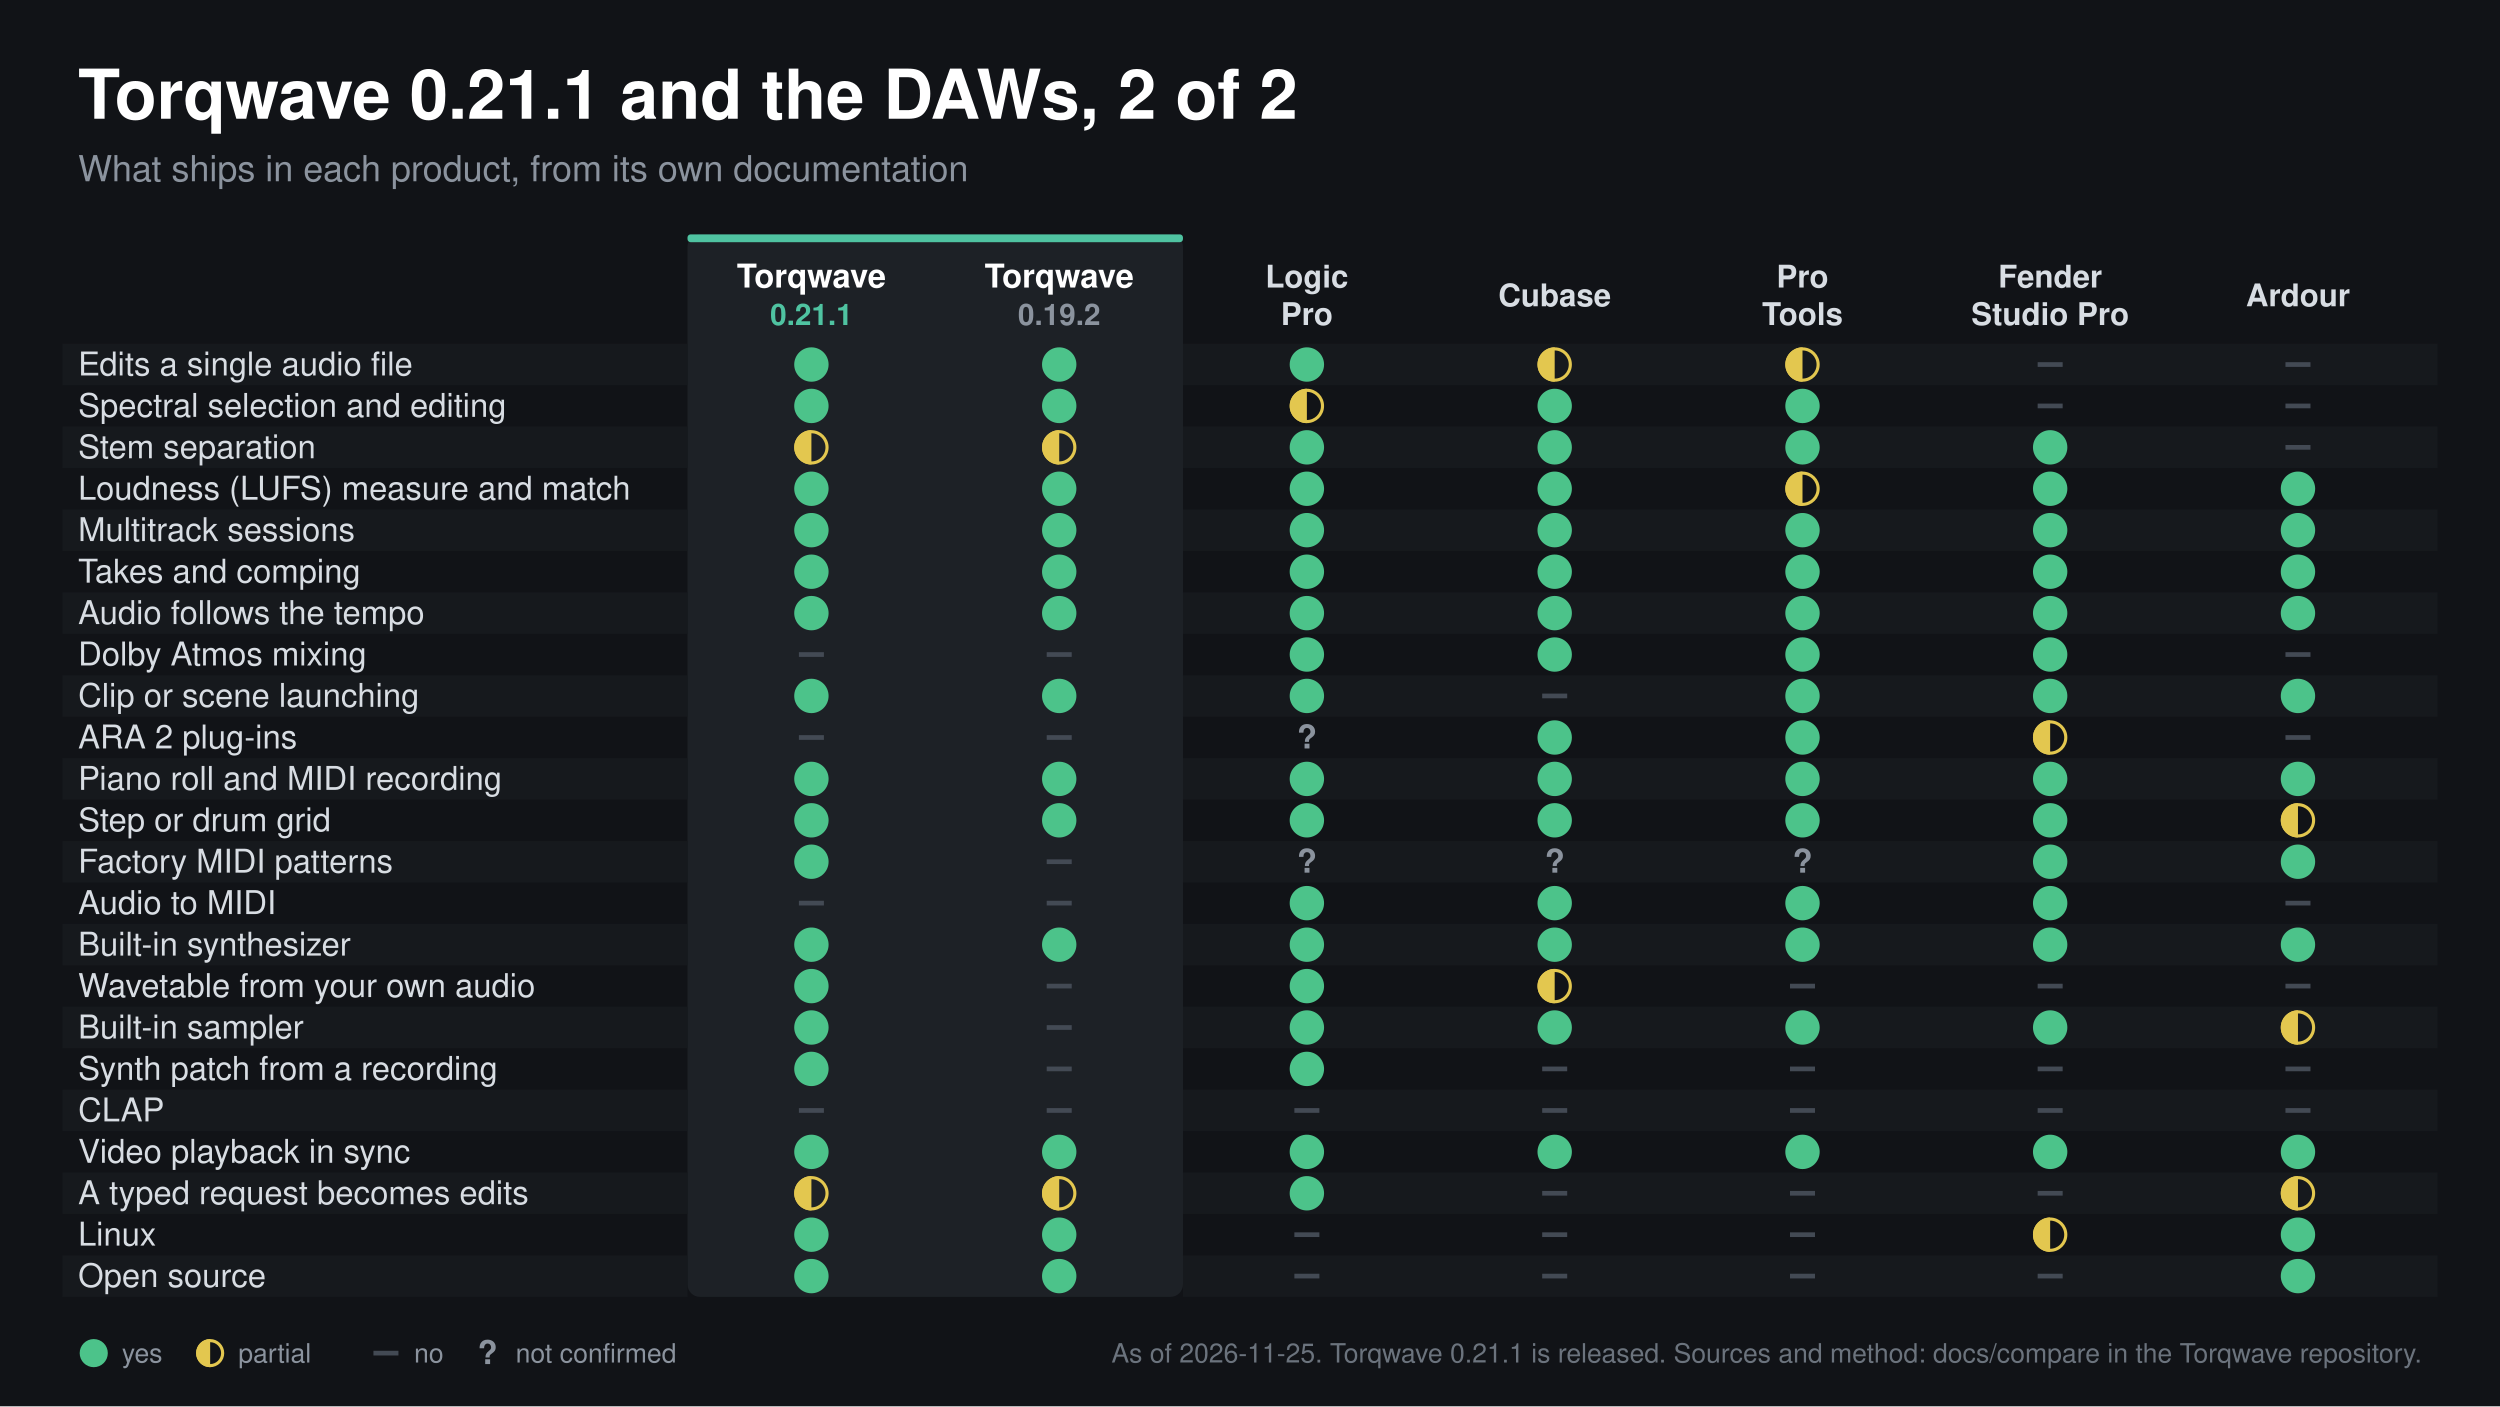
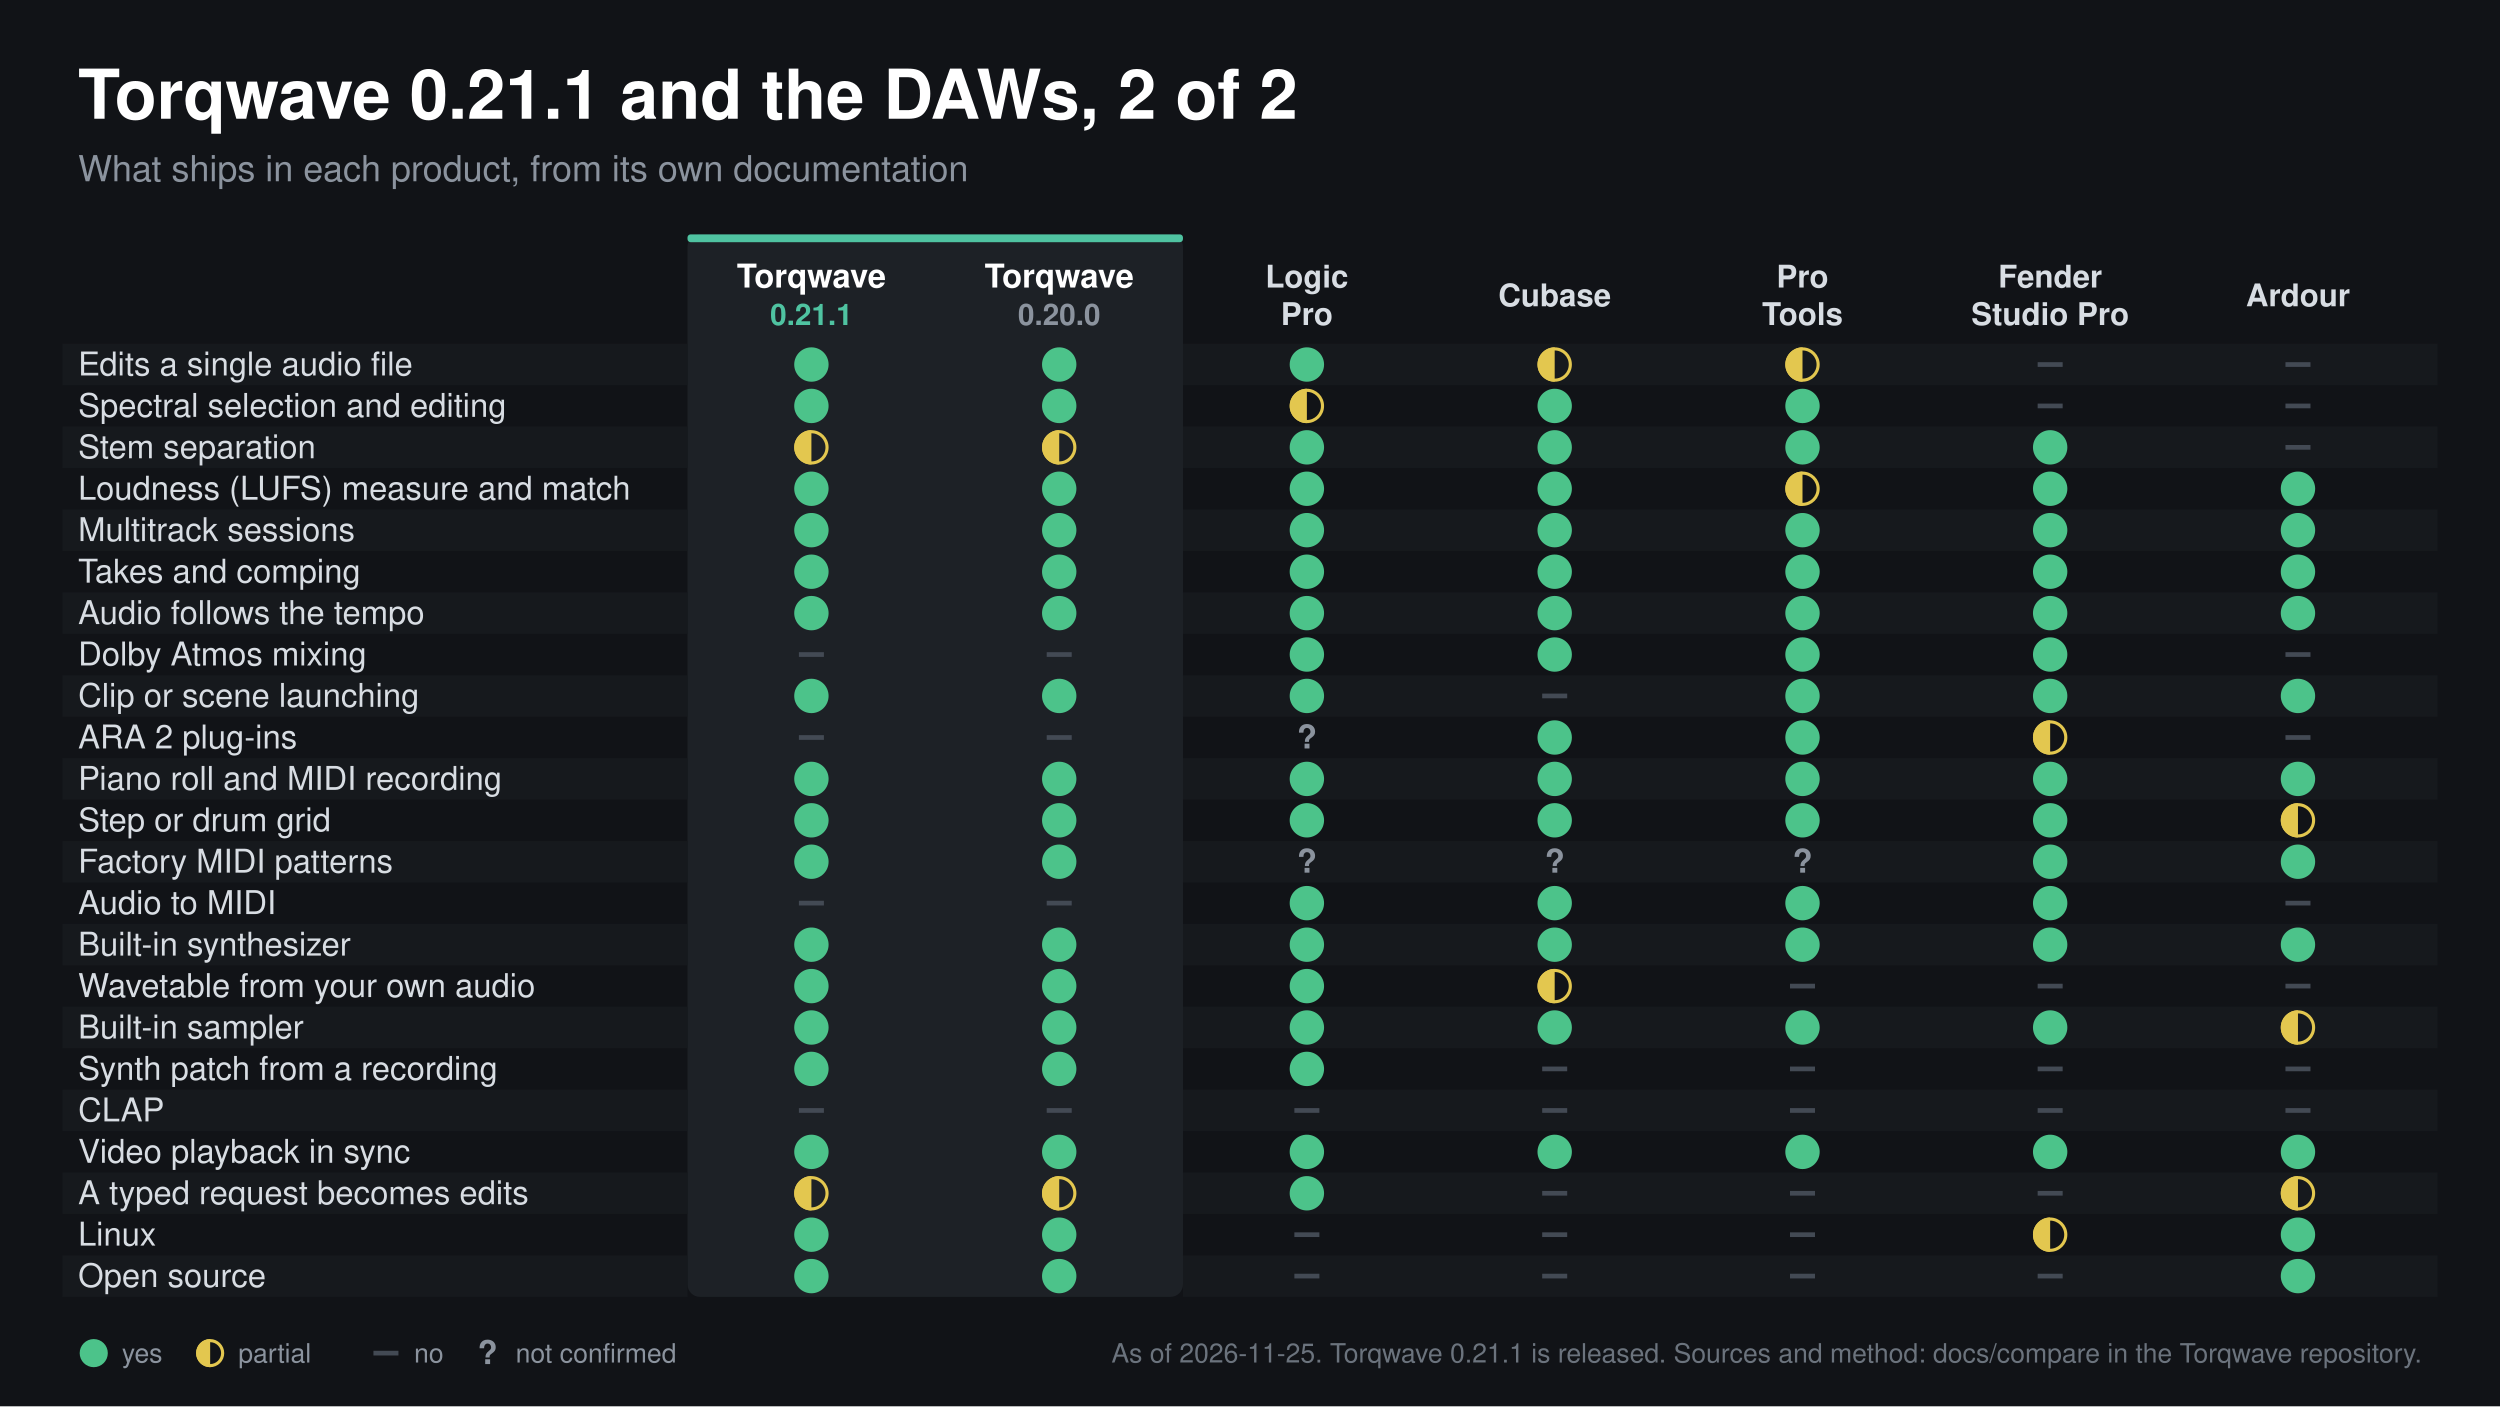
<svg xmlns="http://www.w3.org/2000/svg" width="1600" height="900" viewBox="0 0 1600 900" font-family="Helvetica Neue, Helvetica, Arial, sans-serif">
  <rect width="1600" height="900" fill="#111317" />
  <text x="50.0" y="76.0" font-size="44" fill="#ffffff" text-anchor="start" font-weight="bold">Torqwave 0.21.1 and the DAWs, 2 of 2</text>
  <text x="50.0" y="116.0" font-size="23" fill="#8b939e" text-anchor="start" font-weight="normal">What ships in each product, from its own documentation</text>
  <text x="1550.0" y="872.0" font-size="17" fill="#6b737d" text-anchor="end" font-weight="normal">As of 2026-11-25. Torqwave 0.21.1 is released. Sources and method: docs/compare in the Torqwave repository.</text>
  <rect x="440.0" y="150.0" width="317.1" height="680.0" rx="8" fill="#1d2126" />
  <rect x="440.0" y="150.0" width="317.1" height="5.0" rx="2" fill="#4fc3a1" />
  <text x="519.3" y="184.0" font-size="21" fill="#ffffff" text-anchor="middle" font-weight="bold">Torqwave</text>
  <text x="519.3" y="208.0" font-size="19" fill="#4fc3a1" text-anchor="middle" font-weight="bold">0.21.1</text>
  <text x="677.9" y="184.0" font-size="21" fill="#ffffff" text-anchor="middle" font-weight="bold">Torqwave</text>
-   <text x="677.9" y="208.0" font-size="19" fill="#8b939e" text-anchor="middle" font-weight="bold">0.19.2</text>
+   <text x="677.9" y="208.0" font-size="19" fill="#8b939e" text-anchor="middle" font-weight="bold">0.20.0</text>
  <text x="836.4" y="184.0" font-size="20" fill="#d8dde3" text-anchor="middle" font-weight="bold">Logic</text>
  <text x="836.4" y="208.0" font-size="20" fill="#d8dde3" text-anchor="middle" font-weight="bold">Pro</text>
  <text x="995.0" y="196.0" font-size="20" fill="#d8dde3" text-anchor="middle" font-weight="bold">Cubase</text>
  <text x="1153.6" y="184.0" font-size="20" fill="#d8dde3" text-anchor="middle" font-weight="bold">Pro</text>
  <text x="1153.6" y="208.0" font-size="20" fill="#d8dde3" text-anchor="middle" font-weight="bold">Tools</text>
  <text x="1312.1" y="184.0" font-size="20" fill="#d8dde3" text-anchor="middle" font-weight="bold">Fender</text>
  <text x="1312.1" y="208.0" font-size="20" fill="#d8dde3" text-anchor="middle" font-weight="bold">Studio Pro</text>
  <text x="1470.7" y="196.0" font-size="20" fill="#d8dde3" text-anchor="middle" font-weight="bold">Ardour</text>
  <rect x="40.0" y="220.0" width="400.0" height="26.5" rx="0" fill="#16191d" />
  <rect x="757.1" y="220.0" width="802.9" height="26.5" rx="0" fill="#16191d" />
  <text x="50.0" y="240.3" font-size="21" fill="#d8dde3" text-anchor="start" font-weight="normal">Edits a single audio file</text>
  <circle cx="519.3" cy="233.3" r="11" fill="#4cc38a" />
  <circle cx="677.9" cy="233.3" r="11" fill="#4cc38a" />
  <circle cx="836.4" cy="233.3" r="11" fill="#4cc38a" />
  <circle cx="995.0" cy="233.3" r="10" fill="none" stroke="#e3c74f" stroke-width="2" />
  <path d="M 995.0 222.3 A 11 11 0 0 0 995.0 244.3 Z" fill="#e3c74f" />
  <circle cx="1153.6" cy="233.3" r="10" fill="none" stroke="#e3c74f" stroke-width="2" />
  <path d="M 1153.6 222.3 A 11 11 0 0 0 1153.6 244.3 Z" fill="#e3c74f" />
  <line x1="1304.1" y1="233.3" x2="1320.1" y2="233.3" stroke="#434a54" stroke-width="3" />
  <line x1="1462.7" y1="233.3" x2="1478.7" y2="233.3" stroke="#434a54" stroke-width="3" />
  <text x="50.0" y="266.8" font-size="21" fill="#d8dde3" text-anchor="start" font-weight="normal">Spectral selection and editing</text>
  <circle cx="519.3" cy="259.8" r="11" fill="#4cc38a" />
  <circle cx="677.9" cy="259.8" r="11" fill="#4cc38a" />
  <circle cx="836.4" cy="259.8" r="10" fill="none" stroke="#e3c74f" stroke-width="2" />
  <path d="M 836.4 248.8 A 11 11 0 0 0 836.4 270.8 Z" fill="#e3c74f" />
  <circle cx="995.0" cy="259.8" r="11" fill="#4cc38a" />
  <circle cx="1153.6" cy="259.8" r="11" fill="#4cc38a" />
  <line x1="1304.1" y1="259.8" x2="1320.1" y2="259.8" stroke="#434a54" stroke-width="3" />
  <line x1="1462.7" y1="259.8" x2="1478.7" y2="259.8" stroke="#434a54" stroke-width="3" />
  <rect x="40.0" y="273.0" width="400.0" height="26.5" rx="0" fill="#16191d" />
  <rect x="757.1" y="273.0" width="802.9" height="26.5" rx="0" fill="#16191d" />
  <text x="50.0" y="293.3" font-size="21" fill="#d8dde3" text-anchor="start" font-weight="normal">Stem separation</text>
  <circle cx="519.3" cy="286.3" r="10" fill="none" stroke="#e3c74f" stroke-width="2" />
  <path d="M 519.3 275.3 A 11 11 0 0 0 519.3 297.3 Z" fill="#e3c74f" />
  <circle cx="677.9" cy="286.3" r="10" fill="none" stroke="#e3c74f" stroke-width="2" />
  <path d="M 677.9 275.3 A 11 11 0 0 0 677.9 297.3 Z" fill="#e3c74f" />
  <circle cx="836.4" cy="286.3" r="11" fill="#4cc38a" />
  <circle cx="995.0" cy="286.3" r="11" fill="#4cc38a" />
  <circle cx="1153.6" cy="286.3" r="11" fill="#4cc38a" />
  <circle cx="1312.1" cy="286.3" r="11" fill="#4cc38a" />
  <line x1="1462.7" y1="286.3" x2="1478.7" y2="286.3" stroke="#434a54" stroke-width="3" />
  <text x="50.0" y="319.8" font-size="21" fill="#d8dde3" text-anchor="start" font-weight="normal">Loudness (LUFS) measure and match</text>
  <circle cx="519.3" cy="312.8" r="11" fill="#4cc38a" />
  <circle cx="677.9" cy="312.8" r="11" fill="#4cc38a" />
  <circle cx="836.4" cy="312.8" r="11" fill="#4cc38a" />
  <circle cx="995.0" cy="312.8" r="11" fill="#4cc38a" />
  <circle cx="1153.6" cy="312.8" r="10" fill="none" stroke="#e3c74f" stroke-width="2" />
  <path d="M 1153.6 301.8 A 11 11 0 0 0 1153.6 323.8 Z" fill="#e3c74f" />
  <circle cx="1312.1" cy="312.8" r="11" fill="#4cc38a" />
  <circle cx="1470.7" cy="312.8" r="11" fill="#4cc38a" />
  <rect x="40.0" y="326.1" width="400.0" height="26.5" rx="0" fill="#16191d" />
  <rect x="757.1" y="326.1" width="802.9" height="26.5" rx="0" fill="#16191d" />
  <text x="50.0" y="346.3" font-size="21" fill="#d8dde3" text-anchor="start" font-weight="normal">Multitrack sessions</text>
  <circle cx="519.3" cy="339.3" r="11" fill="#4cc38a" />
  <circle cx="677.9" cy="339.3" r="11" fill="#4cc38a" />
  <circle cx="836.4" cy="339.3" r="11" fill="#4cc38a" />
  <circle cx="995.0" cy="339.3" r="11" fill="#4cc38a" />
  <circle cx="1153.6" cy="339.3" r="11" fill="#4cc38a" />
  <circle cx="1312.1" cy="339.3" r="11" fill="#4cc38a" />
  <circle cx="1470.7" cy="339.3" r="11" fill="#4cc38a" />
  <text x="50.0" y="372.9" font-size="21" fill="#d8dde3" text-anchor="start" font-weight="normal">Takes and comping</text>
  <circle cx="519.3" cy="365.9" r="11" fill="#4cc38a" />
  <circle cx="677.9" cy="365.9" r="11" fill="#4cc38a" />
  <circle cx="836.4" cy="365.9" r="11" fill="#4cc38a" />
  <circle cx="995.0" cy="365.9" r="11" fill="#4cc38a" />
  <circle cx="1153.6" cy="365.9" r="11" fill="#4cc38a" />
  <circle cx="1312.1" cy="365.9" r="11" fill="#4cc38a" />
  <circle cx="1470.7" cy="365.9" r="11" fill="#4cc38a" />
  <rect x="40.0" y="379.1" width="400.0" height="26.5" rx="0" fill="#16191d" />
  <rect x="757.1" y="379.1" width="802.9" height="26.5" rx="0" fill="#16191d" />
  <text x="50.0" y="399.4" font-size="21" fill="#d8dde3" text-anchor="start" font-weight="normal">Audio follows the tempo</text>
  <circle cx="519.3" cy="392.4" r="11" fill="#4cc38a" />
  <circle cx="677.9" cy="392.4" r="11" fill="#4cc38a" />
  <circle cx="836.4" cy="392.4" r="11" fill="#4cc38a" />
  <circle cx="995.0" cy="392.4" r="11" fill="#4cc38a" />
  <circle cx="1153.6" cy="392.4" r="11" fill="#4cc38a" />
  <circle cx="1312.1" cy="392.4" r="11" fill="#4cc38a" />
  <circle cx="1470.7" cy="392.4" r="11" fill="#4cc38a" />
  <text x="50.0" y="425.9" font-size="21" fill="#d8dde3" text-anchor="start" font-weight="normal">Dolby Atmos mixing</text>
  <line x1="511.3" y1="418.9" x2="527.3" y2="418.9" stroke="#434a54" stroke-width="3" />
  <line x1="669.9" y1="418.9" x2="685.9" y2="418.9" stroke="#434a54" stroke-width="3" />
  <circle cx="836.4" cy="418.9" r="11" fill="#4cc38a" />
  <circle cx="995.0" cy="418.9" r="11" fill="#4cc38a" />
  <circle cx="1153.6" cy="418.9" r="11" fill="#4cc38a" />
  <circle cx="1312.1" cy="418.9" r="11" fill="#4cc38a" />
  <line x1="1462.7" y1="418.9" x2="1478.7" y2="418.9" stroke="#434a54" stroke-width="3" />
  <rect x="40.0" y="432.2" width="400.0" height="26.5" rx="0" fill="#16191d" />
  <rect x="757.1" y="432.2" width="802.9" height="26.5" rx="0" fill="#16191d" />
  <text x="50.0" y="452.4" font-size="21" fill="#d8dde3" text-anchor="start" font-weight="normal">Clip or scene launching</text>
  <circle cx="519.3" cy="445.4" r="11" fill="#4cc38a" />
  <circle cx="677.9" cy="445.4" r="11" fill="#4cc38a" />
  <circle cx="836.4" cy="445.4" r="11" fill="#4cc38a" />
  <line x1="987.0" y1="445.4" x2="1003.0" y2="445.4" stroke="#434a54" stroke-width="3" />
  <circle cx="1153.6" cy="445.4" r="11" fill="#4cc38a" />
  <circle cx="1312.1" cy="445.4" r="11" fill="#4cc38a" />
  <circle cx="1470.7" cy="445.4" r="11" fill="#4cc38a" />
  <text x="50.0" y="479.0" font-size="21" fill="#d8dde3" text-anchor="start" font-weight="normal">ARA 2 plug-ins</text>
  <line x1="511.3" y1="472.0" x2="527.3" y2="472.0" stroke="#434a54" stroke-width="3" />
  <line x1="669.9" y1="472.0" x2="685.9" y2="472.0" stroke="#434a54" stroke-width="3" />
  <text x="836.4" y="479.0" font-size="21" fill="#8b939e" text-anchor="middle" font-weight="bold">?</text>
  <circle cx="995.0" cy="472.0" r="11" fill="#4cc38a" />
  <circle cx="1153.6" cy="472.0" r="11" fill="#4cc38a" />
  <circle cx="1312.1" cy="472.0" r="10" fill="none" stroke="#e3c74f" stroke-width="2" />
  <path d="M 1312.1 461.0 A 11 11 0 0 0 1312.1 483.0 Z" fill="#e3c74f" />
  <line x1="1462.7" y1="472.0" x2="1478.7" y2="472.0" stroke="#434a54" stroke-width="3" />
  <rect x="40.0" y="485.2" width="400.0" height="26.5" rx="0" fill="#16191d" />
  <rect x="757.1" y="485.2" width="802.9" height="26.5" rx="0" fill="#16191d" />
  <text x="50.0" y="505.5" font-size="21" fill="#d8dde3" text-anchor="start" font-weight="normal">Piano roll and MIDI recording</text>
  <circle cx="519.3" cy="498.5" r="11" fill="#4cc38a" />
  <circle cx="677.9" cy="498.5" r="11" fill="#4cc38a" />
  <circle cx="836.4" cy="498.5" r="11" fill="#4cc38a" />
  <circle cx="995.0" cy="498.5" r="11" fill="#4cc38a" />
  <circle cx="1153.6" cy="498.5" r="11" fill="#4cc38a" />
  <circle cx="1312.1" cy="498.5" r="11" fill="#4cc38a" />
  <circle cx="1470.7" cy="498.5" r="11" fill="#4cc38a" />
  <text x="50.0" y="532.0" font-size="21" fill="#d8dde3" text-anchor="start" font-weight="normal">Step or drum grid</text>
  <circle cx="519.3" cy="525.0" r="11" fill="#4cc38a" />
  <circle cx="677.9" cy="525.0" r="11" fill="#4cc38a" />
  <circle cx="836.4" cy="525.0" r="11" fill="#4cc38a" />
  <circle cx="995.0" cy="525.0" r="11" fill="#4cc38a" />
  <circle cx="1153.6" cy="525.0" r="11" fill="#4cc38a" />
  <circle cx="1312.1" cy="525.0" r="11" fill="#4cc38a" />
  <circle cx="1470.7" cy="525.0" r="10" fill="none" stroke="#e3c74f" stroke-width="2" />
  <path d="M 1470.7 514.0 A 11 11 0 0 0 1470.7 536.0 Z" fill="#e3c74f" />
  <rect x="40.0" y="538.3" width="400.0" height="26.5" rx="0" fill="#16191d" />
  <rect x="757.1" y="538.3" width="802.9" height="26.5" rx="0" fill="#16191d" />
  <text x="50.0" y="558.5" font-size="21" fill="#d8dde3" text-anchor="start" font-weight="normal">Factory MIDI patterns</text>
  <circle cx="519.3" cy="551.5" r="11" fill="#4cc38a" />
-   <line x1="669.9" y1="551.5" x2="685.9" y2="551.5" stroke="#434a54" stroke-width="3" />
+   <circle cx="677.9" cy="551.5" r="11" fill="#4cc38a" />
  <text x="836.4" y="558.5" font-size="21" fill="#8b939e" text-anchor="middle" font-weight="bold">?</text>
  <text x="995.0" y="558.5" font-size="21" fill="#8b939e" text-anchor="middle" font-weight="bold">?</text>
  <text x="1153.6" y="558.5" font-size="21" fill="#8b939e" text-anchor="middle" font-weight="bold">?</text>
  <circle cx="1312.1" cy="551.5" r="11" fill="#4cc38a" />
  <circle cx="1470.7" cy="551.5" r="11" fill="#4cc38a" />
  <text x="50.0" y="585.0" font-size="21" fill="#d8dde3" text-anchor="start" font-weight="normal">Audio to MIDI</text>
  <line x1="511.3" y1="578.0" x2="527.3" y2="578.0" stroke="#434a54" stroke-width="3" />
  <line x1="669.9" y1="578.0" x2="685.9" y2="578.0" stroke="#434a54" stroke-width="3" />
  <circle cx="836.4" cy="578.0" r="11" fill="#4cc38a" />
  <circle cx="995.0" cy="578.0" r="11" fill="#4cc38a" />
  <circle cx="1153.6" cy="578.0" r="11" fill="#4cc38a" />
  <circle cx="1312.1" cy="578.0" r="11" fill="#4cc38a" />
  <line x1="1462.7" y1="578.0" x2="1478.7" y2="578.0" stroke="#434a54" stroke-width="3" />
  <rect x="40.0" y="591.3" width="400.0" height="26.5" rx="0" fill="#16191d" />
  <rect x="757.1" y="591.3" width="802.9" height="26.5" rx="0" fill="#16191d" />
  <text x="50.0" y="611.6" font-size="21" fill="#d8dde3" text-anchor="start" font-weight="normal">Built-in synthesizer</text>
  <circle cx="519.3" cy="604.6" r="11" fill="#4cc38a" />
  <circle cx="677.9" cy="604.6" r="11" fill="#4cc38a" />
  <circle cx="836.4" cy="604.6" r="11" fill="#4cc38a" />
  <circle cx="995.0" cy="604.6" r="11" fill="#4cc38a" />
  <circle cx="1153.6" cy="604.6" r="11" fill="#4cc38a" />
  <circle cx="1312.1" cy="604.6" r="11" fill="#4cc38a" />
  <circle cx="1470.7" cy="604.6" r="11" fill="#4cc38a" />
  <text x="50.0" y="638.1" font-size="21" fill="#d8dde3" text-anchor="start" font-weight="normal">Wavetable from your own audio</text>
  <circle cx="519.3" cy="631.1" r="11" fill="#4cc38a" />
-   <line x1="669.9" y1="631.1" x2="685.9" y2="631.1" stroke="#434a54" stroke-width="3" />
+   <circle cx="677.9" cy="631.1" r="11" fill="#4cc38a" />
  <circle cx="836.4" cy="631.1" r="11" fill="#4cc38a" />
  <circle cx="995.0" cy="631.1" r="10" fill="none" stroke="#e3c74f" stroke-width="2" />
  <path d="M 995.0 620.1 A 11 11 0 0 0 995.0 642.1 Z" fill="#e3c74f" />
  <line x1="1145.6" y1="631.1" x2="1161.6" y2="631.1" stroke="#434a54" stroke-width="3" />
  <line x1="1304.1" y1="631.1" x2="1320.1" y2="631.1" stroke="#434a54" stroke-width="3" />
  <line x1="1462.7" y1="631.1" x2="1478.7" y2="631.1" stroke="#434a54" stroke-width="3" />
  <rect x="40.0" y="644.3" width="400.0" height="26.5" rx="0" fill="#16191d" />
  <rect x="757.1" y="644.3" width="802.9" height="26.5" rx="0" fill="#16191d" />
  <text x="50.0" y="664.6" font-size="21" fill="#d8dde3" text-anchor="start" font-weight="normal">Built-in sampler</text>
  <circle cx="519.3" cy="657.6" r="11" fill="#4cc38a" />
-   <line x1="669.9" y1="657.6" x2="685.9" y2="657.6" stroke="#434a54" stroke-width="3" />
+   <circle cx="677.9" cy="657.6" r="11" fill="#4cc38a" />
  <circle cx="836.4" cy="657.6" r="11" fill="#4cc38a" />
  <circle cx="995.0" cy="657.6" r="11" fill="#4cc38a" />
  <circle cx="1153.6" cy="657.6" r="11" fill="#4cc38a" />
  <circle cx="1312.1" cy="657.6" r="11" fill="#4cc38a" />
  <circle cx="1470.7" cy="657.6" r="10" fill="none" stroke="#e3c74f" stroke-width="2" />
  <path d="M 1470.7 646.6 A 11 11 0 0 0 1470.7 668.6 Z" fill="#e3c74f" />
  <text x="50.0" y="691.1" font-size="21" fill="#d8dde3" text-anchor="start" font-weight="normal">Synth patch from a recording</text>
  <circle cx="519.3" cy="684.1" r="11" fill="#4cc38a" />
-   <line x1="669.9" y1="684.1" x2="685.9" y2="684.1" stroke="#434a54" stroke-width="3" />
+   <circle cx="677.9" cy="684.1" r="11" fill="#4cc38a" />
  <circle cx="836.4" cy="684.1" r="11" fill="#4cc38a" />
  <line x1="987.0" y1="684.1" x2="1003.0" y2="684.1" stroke="#434a54" stroke-width="3" />
  <line x1="1145.6" y1="684.1" x2="1161.6" y2="684.1" stroke="#434a54" stroke-width="3" />
  <line x1="1304.1" y1="684.1" x2="1320.1" y2="684.1" stroke="#434a54" stroke-width="3" />
  <line x1="1462.7" y1="684.1" x2="1478.7" y2="684.1" stroke="#434a54" stroke-width="3" />
  <rect x="40.0" y="697.4" width="400.0" height="26.5" rx="0" fill="#16191d" />
  <rect x="757.1" y="697.4" width="802.9" height="26.5" rx="0" fill="#16191d" />
  <text x="50.0" y="717.7" font-size="21" fill="#d8dde3" text-anchor="start" font-weight="normal">CLAP</text>
  <line x1="511.3" y1="710.7" x2="527.3" y2="710.7" stroke="#434a54" stroke-width="3" />
  <line x1="669.9" y1="710.7" x2="685.9" y2="710.7" stroke="#434a54" stroke-width="3" />
  <line x1="828.4" y1="710.7" x2="844.4" y2="710.7" stroke="#434a54" stroke-width="3" />
  <line x1="987.0" y1="710.7" x2="1003.0" y2="710.7" stroke="#434a54" stroke-width="3" />
  <line x1="1145.6" y1="710.7" x2="1161.6" y2="710.7" stroke="#434a54" stroke-width="3" />
  <line x1="1304.1" y1="710.7" x2="1320.1" y2="710.7" stroke="#434a54" stroke-width="3" />
  <line x1="1462.7" y1="710.7" x2="1478.7" y2="710.7" stroke="#434a54" stroke-width="3" />
  <text x="50.0" y="744.2" font-size="21" fill="#d8dde3" text-anchor="start" font-weight="normal">Video playback in sync</text>
  <circle cx="519.3" cy="737.2" r="11" fill="#4cc38a" />
  <circle cx="677.9" cy="737.2" r="11" fill="#4cc38a" />
  <circle cx="836.4" cy="737.2" r="11" fill="#4cc38a" />
  <circle cx="995.0" cy="737.2" r="11" fill="#4cc38a" />
  <circle cx="1153.6" cy="737.2" r="11" fill="#4cc38a" />
  <circle cx="1312.1" cy="737.2" r="11" fill="#4cc38a" />
  <circle cx="1470.7" cy="737.2" r="11" fill="#4cc38a" />
  <rect x="40.0" y="750.4" width="400.0" height="26.5" rx="0" fill="#16191d" />
  <rect x="757.1" y="750.4" width="802.9" height="26.5" rx="0" fill="#16191d" />
  <text x="50.0" y="770.7" font-size="21" fill="#d8dde3" text-anchor="start" font-weight="normal">A typed request becomes edits</text>
  <circle cx="519.3" cy="763.7" r="10" fill="none" stroke="#e3c74f" stroke-width="2" />
  <path d="M 519.3 752.7 A 11 11 0 0 0 519.3 774.7 Z" fill="#e3c74f" />
  <circle cx="677.9" cy="763.7" r="10" fill="none" stroke="#e3c74f" stroke-width="2" />
  <path d="M 677.9 752.7 A 11 11 0 0 0 677.9 774.7 Z" fill="#e3c74f" />
  <circle cx="836.4" cy="763.7" r="11" fill="#4cc38a" />
  <line x1="987.0" y1="763.7" x2="1003.0" y2="763.7" stroke="#434a54" stroke-width="3" />
  <line x1="1145.6" y1="763.7" x2="1161.6" y2="763.7" stroke="#434a54" stroke-width="3" />
  <line x1="1304.1" y1="763.7" x2="1320.1" y2="763.7" stroke="#434a54" stroke-width="3" />
  <circle cx="1470.7" cy="763.7" r="10" fill="none" stroke="#e3c74f" stroke-width="2" />
  <path d="M 1470.7 752.7 A 11 11 0 0 0 1470.7 774.7 Z" fill="#e3c74f" />
  <text x="50.0" y="797.2" font-size="21" fill="#d8dde3" text-anchor="start" font-weight="normal">Linux</text>
  <circle cx="519.3" cy="790.2" r="11" fill="#4cc38a" />
  <circle cx="677.9" cy="790.2" r="11" fill="#4cc38a" />
  <line x1="828.4" y1="790.2" x2="844.4" y2="790.2" stroke="#434a54" stroke-width="3" />
  <line x1="987.0" y1="790.2" x2="1003.0" y2="790.2" stroke="#434a54" stroke-width="3" />
  <line x1="1145.6" y1="790.2" x2="1161.6" y2="790.2" stroke="#434a54" stroke-width="3" />
  <circle cx="1312.1" cy="790.2" r="10" fill="none" stroke="#e3c74f" stroke-width="2" />
  <path d="M 1312.1 779.2 A 11 11 0 0 0 1312.1 801.2 Z" fill="#e3c74f" />
  <circle cx="1470.7" cy="790.2" r="11" fill="#4cc38a" />
  <rect x="40.0" y="803.5" width="400.0" height="26.5" rx="0" fill="#16191d" />
  <rect x="757.1" y="803.5" width="802.9" height="26.5" rx="0" fill="#16191d" />
  <text x="50.0" y="823.7" font-size="21" fill="#d8dde3" text-anchor="start" font-weight="normal">Open source</text>
  <circle cx="519.3" cy="816.7" r="11" fill="#4cc38a" />
  <circle cx="677.9" cy="816.7" r="11" fill="#4cc38a" />
  <line x1="828.4" y1="816.7" x2="844.4" y2="816.7" stroke="#434a54" stroke-width="3" />
  <line x1="987.0" y1="816.7" x2="1003.0" y2="816.7" stroke="#434a54" stroke-width="3" />
  <line x1="1145.6" y1="816.7" x2="1161.6" y2="816.7" stroke="#434a54" stroke-width="3" />
  <line x1="1304.1" y1="816.7" x2="1320.1" y2="816.7" stroke="#434a54" stroke-width="3" />
  <circle cx="1470.7" cy="816.7" r="11" fill="#4cc38a" />
  <circle cx="60.0" cy="866.0" r="9" fill="#4cc38a" />
  <text x="78.0" y="872.0" font-size="17" fill="#8b939e" text-anchor="start" font-weight="normal">yes</text>
  <circle cx="134.5" cy="866.0" r="8" fill="none" stroke="#e3c74f" stroke-width="2" />
  <path d="M 134.5 857.0 A 9 9 0 0 0 134.5 875.0 Z" fill="#e3c74f" />
  <text x="152.5" y="872.0" font-size="17" fill="#8b939e" text-anchor="start" font-weight="normal">partial</text>
  <line x1="239.0" y1="866.0" x2="255.0" y2="866.0" stroke="#434a54" stroke-width="3" />
  <text x="265.0" y="872.0" font-size="17" fill="#8b939e" text-anchor="start" font-weight="normal">no</text>
  <text x="312.0" y="873.0" font-size="21" fill="#8b939e" text-anchor="middle" font-weight="bold">?</text>
  <text x="330.0" y="872.0" font-size="17" fill="#8b939e" text-anchor="start" font-weight="normal">not confirmed</text>
</svg>
